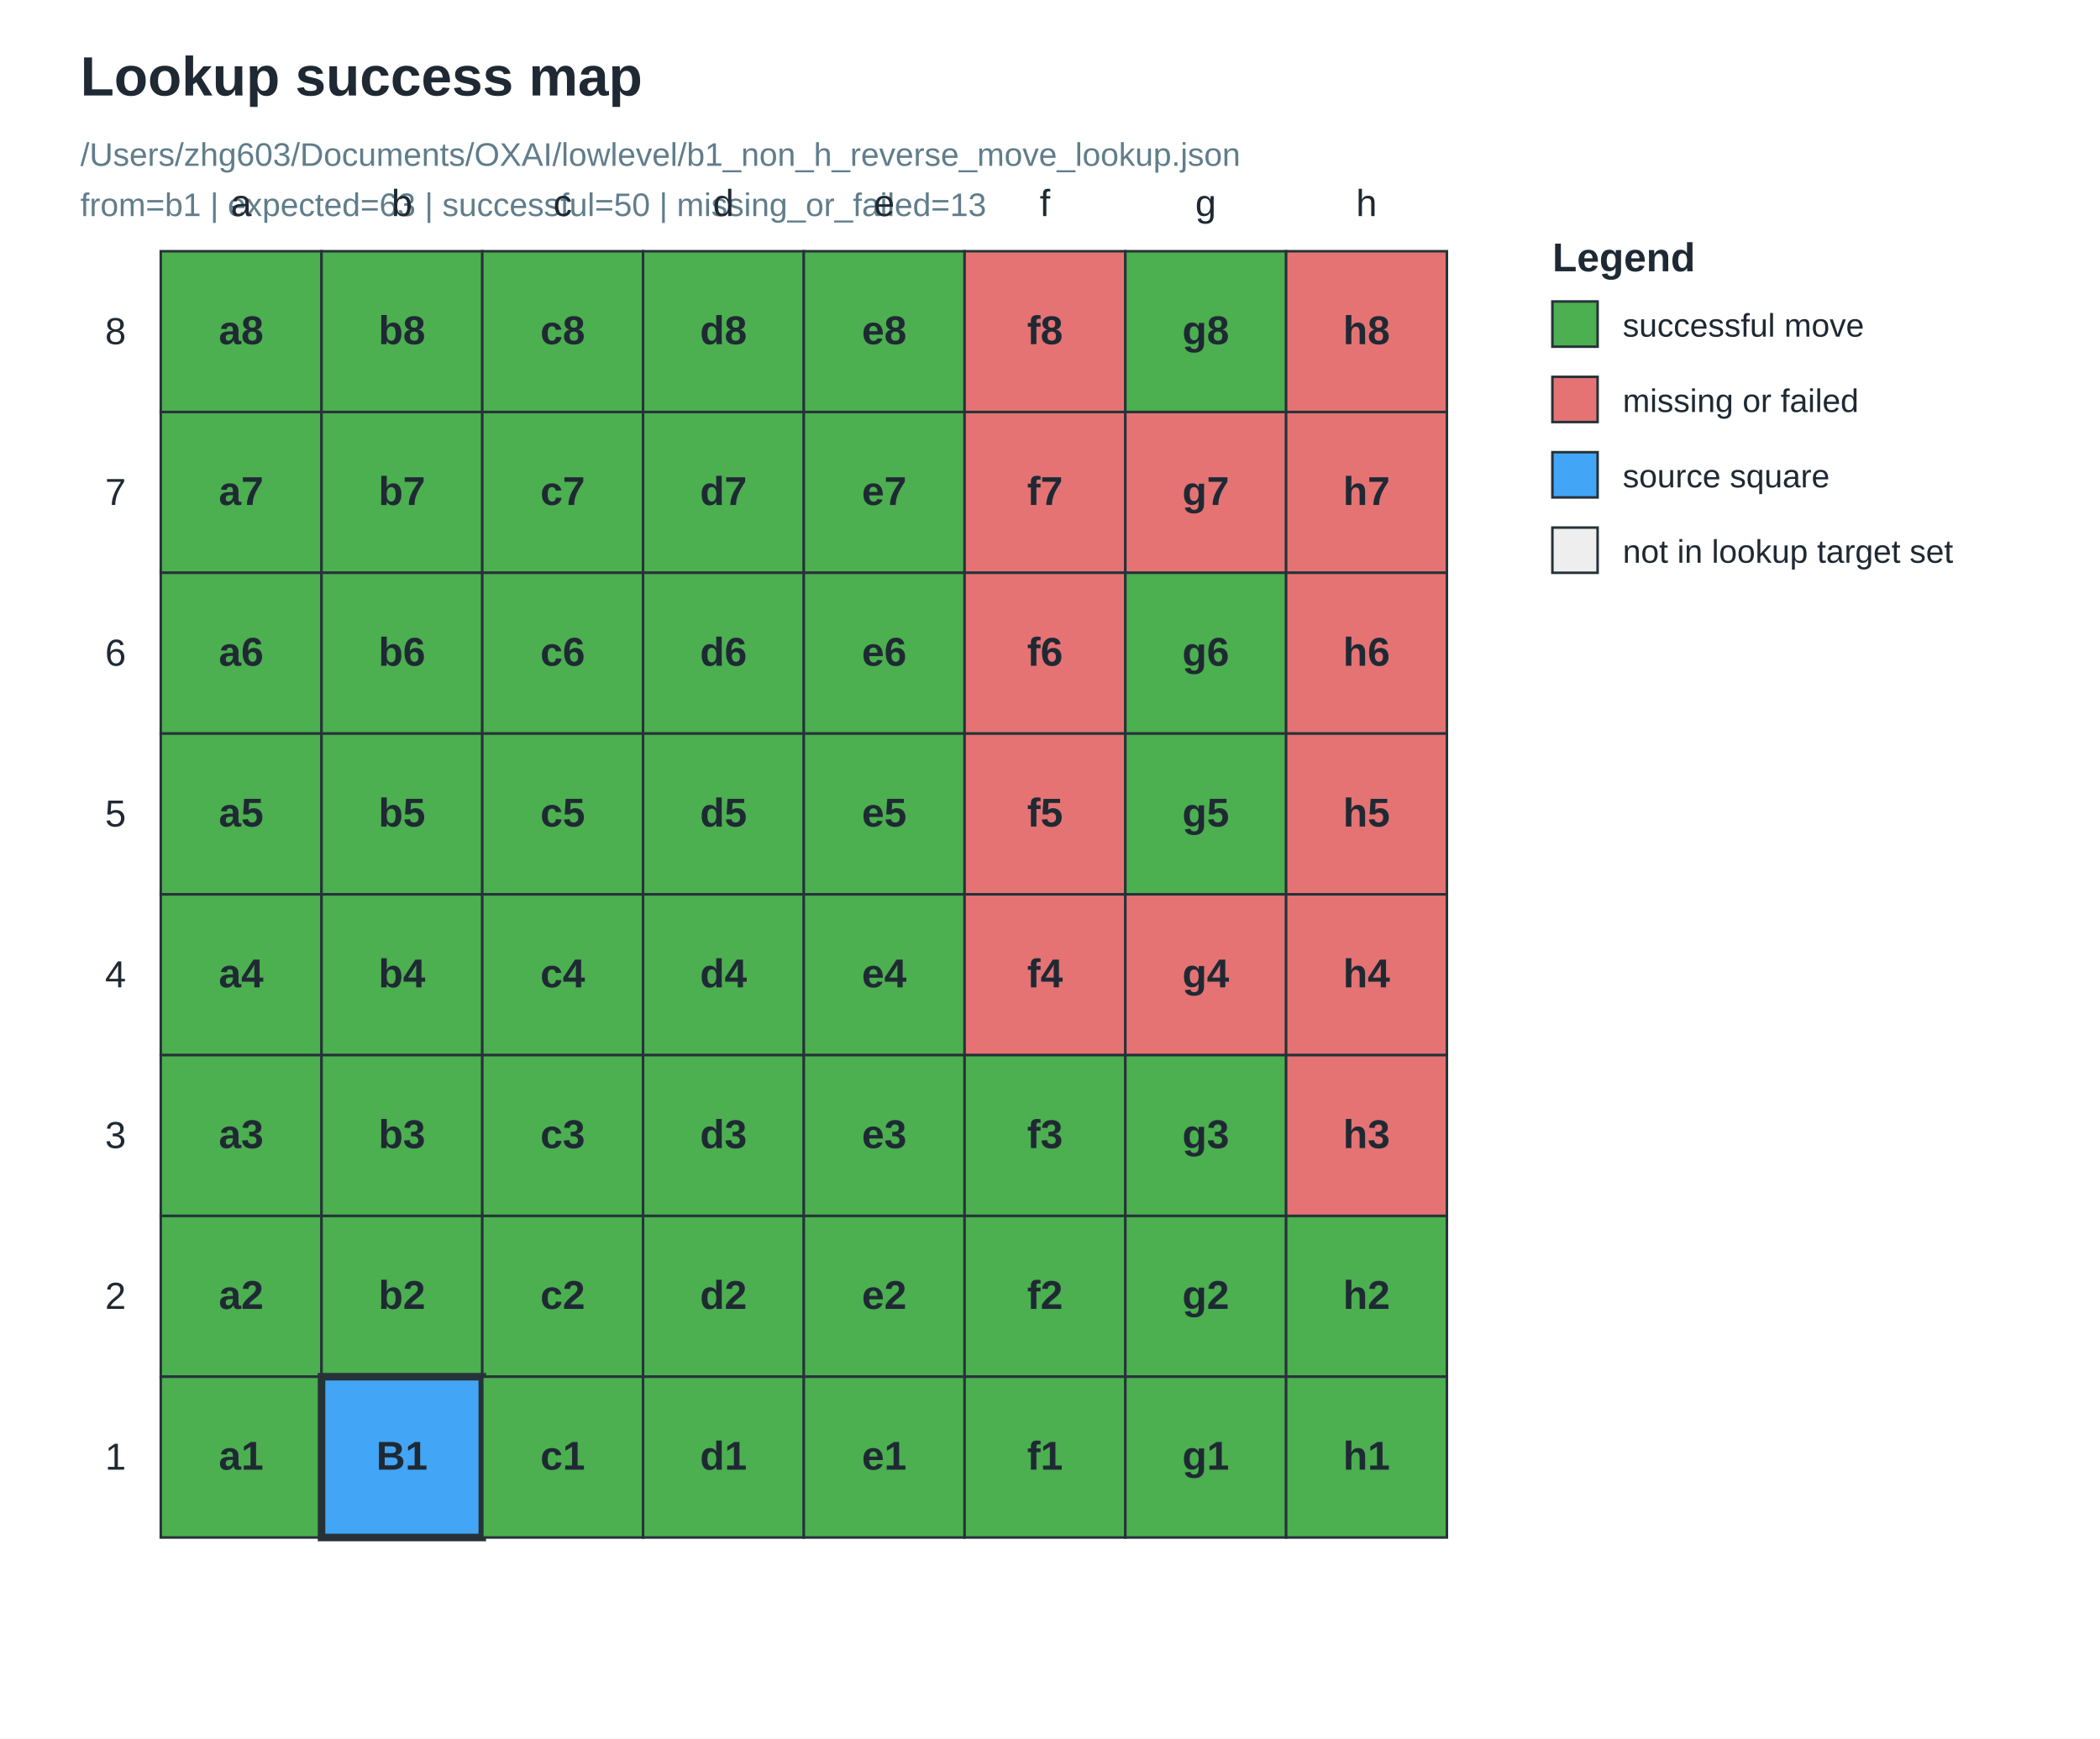
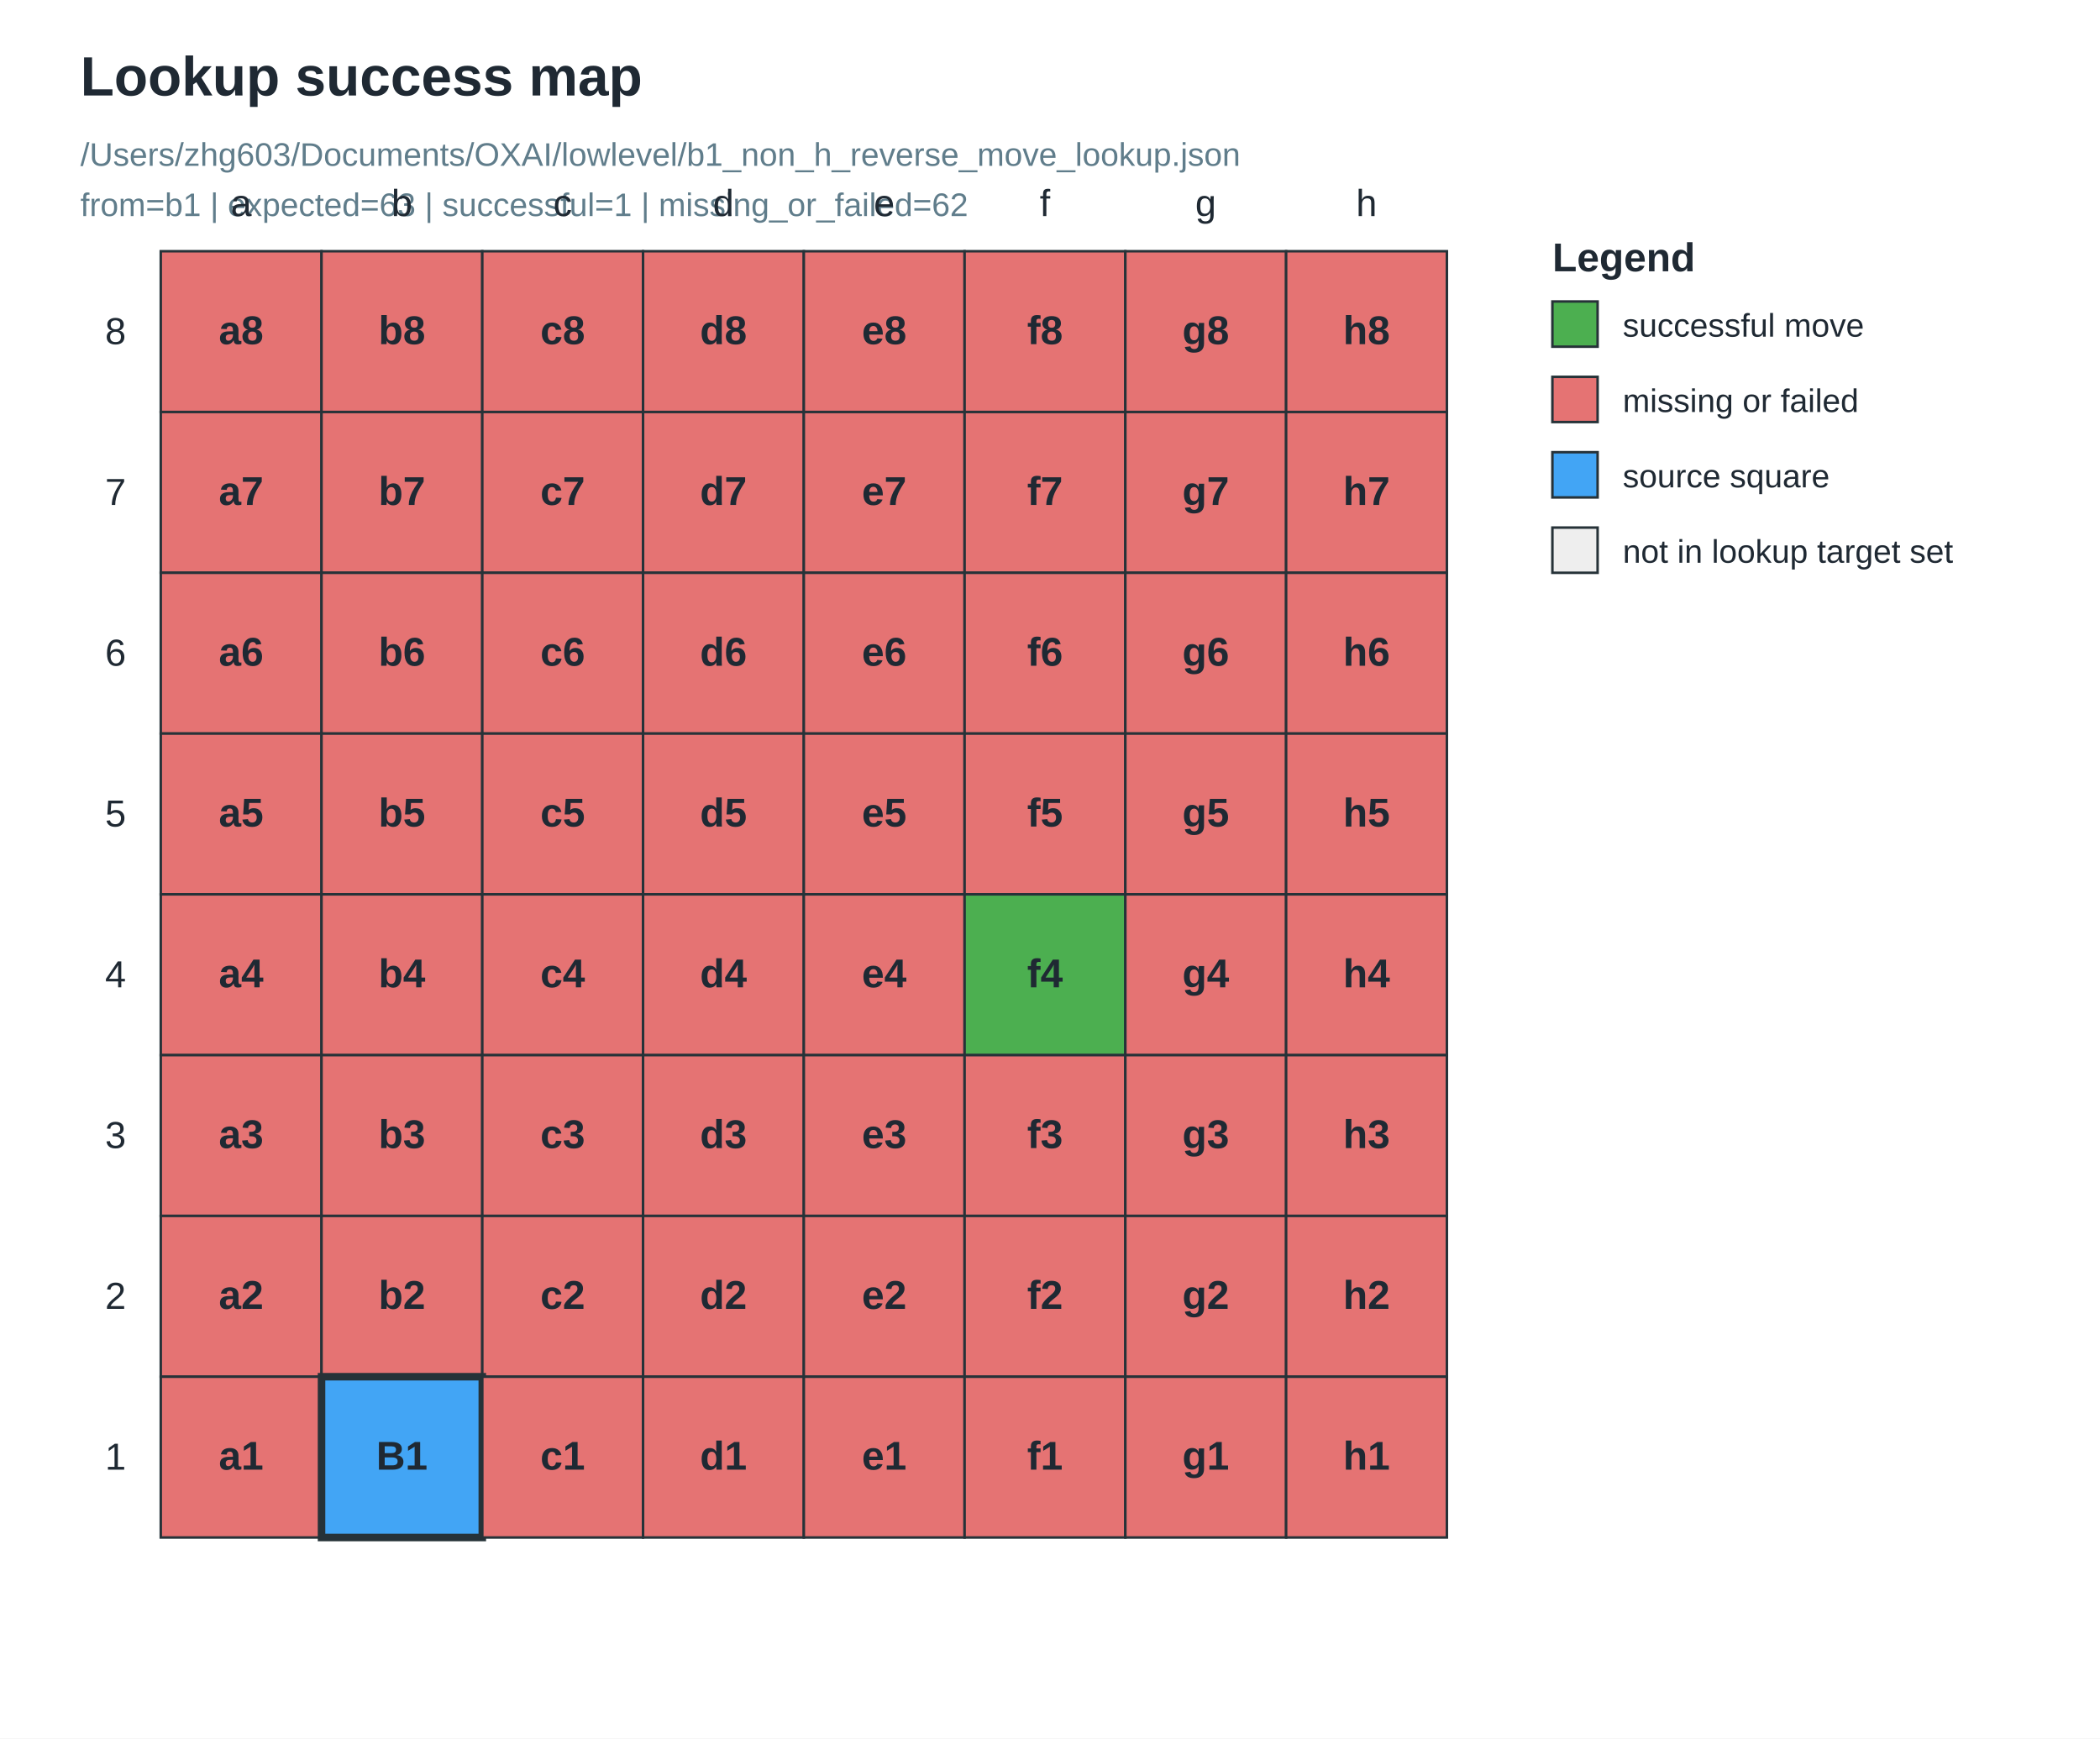
<svg xmlns="http://www.w3.org/2000/svg" width="836" height="692" viewBox="0 0 836 692">
  <rect width="100%" height="100%" fill="white" />
  <text x="32" y="38" font-family="Arial, sans-serif" font-size="22" font-weight="700" fill="#1f2933">Lookup success map</text>
  <text x="32" y="66" font-family="Arial, sans-serif" font-size="13" fill="#607d8b">/Users/zhg603/Documents/OXAI/lowlevel/b1_non_h_reverse_move_lookup.json</text>
-   <text x="32" y="86" font-family="Arial, sans-serif" font-size="13" fill="#607d8b">from=b1 | expected=63 | successful=50 | missing_or_failed=13</text>
+   <text x="32" y="86" font-family="Arial, sans-serif" font-size="13" fill="#607d8b">from=b1 | expected=63 | successful=1 | missing_or_failed=62</text>
  <text x="96.0" y="86" text-anchor="middle" font-family="Arial, sans-serif" font-size="15" fill="#1f2933">a</text>
  <text x="160.0" y="86" text-anchor="middle" font-family="Arial, sans-serif" font-size="15" fill="#1f2933">b</text>
  <text x="224.0" y="86" text-anchor="middle" font-family="Arial, sans-serif" font-size="15" fill="#1f2933">c</text>
  <text x="288.0" y="86" text-anchor="middle" font-family="Arial, sans-serif" font-size="15" fill="#1f2933">d</text>
  <text x="352.0" y="86" text-anchor="middle" font-family="Arial, sans-serif" font-size="15" fill="#1f2933">e</text>
  <text x="416.0" y="86" text-anchor="middle" font-family="Arial, sans-serif" font-size="15" fill="#1f2933">f</text>
  <text x="480.0" y="86" text-anchor="middle" font-family="Arial, sans-serif" font-size="15" fill="#1f2933">g</text>
  <text x="544.0" y="86" text-anchor="middle" font-family="Arial, sans-serif" font-size="15" fill="#1f2933">h</text>
  <text x="46" y="137.0" text-anchor="middle" font-family="Arial, sans-serif" font-size="15" fill="#1f2933">8</text>
  <text x="46" y="201.0" text-anchor="middle" font-family="Arial, sans-serif" font-size="15" fill="#1f2933">7</text>
  <text x="46" y="265.0" text-anchor="middle" font-family="Arial, sans-serif" font-size="15" fill="#1f2933">6</text>
  <text x="46" y="329.0" text-anchor="middle" font-family="Arial, sans-serif" font-size="15" fill="#1f2933">5</text>
  <text x="46" y="393.0" text-anchor="middle" font-family="Arial, sans-serif" font-size="15" fill="#1f2933">4</text>
  <text x="46" y="457.0" text-anchor="middle" font-family="Arial, sans-serif" font-size="15" fill="#1f2933">3</text>
  <text x="46" y="521.0" text-anchor="middle" font-family="Arial, sans-serif" font-size="15" fill="#1f2933">2</text>
  <text x="46" y="585.0" text-anchor="middle" font-family="Arial, sans-serif" font-size="15" fill="#1f2933">1</text>
-   <rect x="64" y="100" width="64" height="64" fill="#4caf50" stroke="#263238" stroke-width="1">
+   <rect x="64" y="100" width="64" height="64" fill="#e57373" stroke="#263238" stroke-width="1">
</rect>
  <text x="96.0" y="137.0" text-anchor="middle" font-family="Arial, sans-serif" font-size="16" font-weight="700" fill="#1f2933">a8</text>
-   <rect x="128" y="100" width="64" height="64" fill="#4caf50" stroke="#263238" stroke-width="1">
+   <rect x="128" y="100" width="64" height="64" fill="#e57373" stroke="#263238" stroke-width="1">
</rect>
  <text x="160.0" y="137.0" text-anchor="middle" font-family="Arial, sans-serif" font-size="16" font-weight="700" fill="#1f2933">b8</text>
-   <rect x="192" y="100" width="64" height="64" fill="#4caf50" stroke="#263238" stroke-width="1">
+   <rect x="192" y="100" width="64" height="64" fill="#e57373" stroke="#263238" stroke-width="1">
</rect>
  <text x="224.0" y="137.0" text-anchor="middle" font-family="Arial, sans-serif" font-size="16" font-weight="700" fill="#1f2933">c8</text>
-   <rect x="256" y="100" width="64" height="64" fill="#4caf50" stroke="#263238" stroke-width="1">
+   <rect x="256" y="100" width="64" height="64" fill="#e57373" stroke="#263238" stroke-width="1">
</rect>
  <text x="288.0" y="137.0" text-anchor="middle" font-family="Arial, sans-serif" font-size="16" font-weight="700" fill="#1f2933">d8</text>
-   <rect x="320" y="100" width="64" height="64" fill="#4caf50" stroke="#263238" stroke-width="1">
+   <rect x="320" y="100" width="64" height="64" fill="#e57373" stroke="#263238" stroke-width="1">
</rect>
  <text x="352.0" y="137.0" text-anchor="middle" font-family="Arial, sans-serif" font-size="16" font-weight="700" fill="#1f2933">e8</text>
  <rect x="384" y="100" width="64" height="64" fill="#e57373" stroke="#263238" stroke-width="1">
</rect>
  <text x="416.0" y="137.0" text-anchor="middle" font-family="Arial, sans-serif" font-size="16" font-weight="700" fill="#1f2933">f8</text>
-   <rect x="448" y="100" width="64" height="64" fill="#4caf50" stroke="#263238" stroke-width="1">
+   <rect x="448" y="100" width="64" height="64" fill="#e57373" stroke="#263238" stroke-width="1">
</rect>
  <text x="480.0" y="137.0" text-anchor="middle" font-family="Arial, sans-serif" font-size="16" font-weight="700" fill="#1f2933">g8</text>
  <rect x="512" y="100" width="64" height="64" fill="#e57373" stroke="#263238" stroke-width="1">
</rect>
  <text x="544.0" y="137.0" text-anchor="middle" font-family="Arial, sans-serif" font-size="16" font-weight="700" fill="#1f2933">h8</text>
-   <rect x="64" y="164" width="64" height="64" fill="#4caf50" stroke="#263238" stroke-width="1">
+   <rect x="64" y="164" width="64" height="64" fill="#e57373" stroke="#263238" stroke-width="1">
</rect>
  <text x="96.0" y="201.0" text-anchor="middle" font-family="Arial, sans-serif" font-size="16" font-weight="700" fill="#1f2933">a7</text>
-   <rect x="128" y="164" width="64" height="64" fill="#4caf50" stroke="#263238" stroke-width="1">
+   <rect x="128" y="164" width="64" height="64" fill="#e57373" stroke="#263238" stroke-width="1">
</rect>
  <text x="160.0" y="201.0" text-anchor="middle" font-family="Arial, sans-serif" font-size="16" font-weight="700" fill="#1f2933">b7</text>
-   <rect x="192" y="164" width="64" height="64" fill="#4caf50" stroke="#263238" stroke-width="1">
+   <rect x="192" y="164" width="64" height="64" fill="#e57373" stroke="#263238" stroke-width="1">
</rect>
  <text x="224.0" y="201.0" text-anchor="middle" font-family="Arial, sans-serif" font-size="16" font-weight="700" fill="#1f2933">c7</text>
-   <rect x="256" y="164" width="64" height="64" fill="#4caf50" stroke="#263238" stroke-width="1">
+   <rect x="256" y="164" width="64" height="64" fill="#e57373" stroke="#263238" stroke-width="1">
</rect>
  <text x="288.0" y="201.0" text-anchor="middle" font-family="Arial, sans-serif" font-size="16" font-weight="700" fill="#1f2933">d7</text>
-   <rect x="320" y="164" width="64" height="64" fill="#4caf50" stroke="#263238" stroke-width="1">
+   <rect x="320" y="164" width="64" height="64" fill="#e57373" stroke="#263238" stroke-width="1">
</rect>
  <text x="352.0" y="201.0" text-anchor="middle" font-family="Arial, sans-serif" font-size="16" font-weight="700" fill="#1f2933">e7</text>
  <rect x="384" y="164" width="64" height="64" fill="#e57373" stroke="#263238" stroke-width="1">
</rect>
  <text x="416.0" y="201.0" text-anchor="middle" font-family="Arial, sans-serif" font-size="16" font-weight="700" fill="#1f2933">f7</text>
  <rect x="448" y="164" width="64" height="64" fill="#e57373" stroke="#263238" stroke-width="1">
</rect>
  <text x="480.0" y="201.0" text-anchor="middle" font-family="Arial, sans-serif" font-size="16" font-weight="700" fill="#1f2933">g7</text>
  <rect x="512" y="164" width="64" height="64" fill="#e57373" stroke="#263238" stroke-width="1">
</rect>
  <text x="544.0" y="201.0" text-anchor="middle" font-family="Arial, sans-serif" font-size="16" font-weight="700" fill="#1f2933">h7</text>
-   <rect x="64" y="228" width="64" height="64" fill="#4caf50" stroke="#263238" stroke-width="1">
+   <rect x="64" y="228" width="64" height="64" fill="#e57373" stroke="#263238" stroke-width="1">
</rect>
  <text x="96.0" y="265.0" text-anchor="middle" font-family="Arial, sans-serif" font-size="16" font-weight="700" fill="#1f2933">a6</text>
-   <rect x="128" y="228" width="64" height="64" fill="#4caf50" stroke="#263238" stroke-width="1">
+   <rect x="128" y="228" width="64" height="64" fill="#e57373" stroke="#263238" stroke-width="1">
</rect>
  <text x="160.0" y="265.0" text-anchor="middle" font-family="Arial, sans-serif" font-size="16" font-weight="700" fill="#1f2933">b6</text>
-   <rect x="192" y="228" width="64" height="64" fill="#4caf50" stroke="#263238" stroke-width="1">
+   <rect x="192" y="228" width="64" height="64" fill="#e57373" stroke="#263238" stroke-width="1">
</rect>
  <text x="224.0" y="265.0" text-anchor="middle" font-family="Arial, sans-serif" font-size="16" font-weight="700" fill="#1f2933">c6</text>
-   <rect x="256" y="228" width="64" height="64" fill="#4caf50" stroke="#263238" stroke-width="1">
+   <rect x="256" y="228" width="64" height="64" fill="#e57373" stroke="#263238" stroke-width="1">
</rect>
  <text x="288.0" y="265.0" text-anchor="middle" font-family="Arial, sans-serif" font-size="16" font-weight="700" fill="#1f2933">d6</text>
-   <rect x="320" y="228" width="64" height="64" fill="#4caf50" stroke="#263238" stroke-width="1">
+   <rect x="320" y="228" width="64" height="64" fill="#e57373" stroke="#263238" stroke-width="1">
</rect>
  <text x="352.0" y="265.0" text-anchor="middle" font-family="Arial, sans-serif" font-size="16" font-weight="700" fill="#1f2933">e6</text>
  <rect x="384" y="228" width="64" height="64" fill="#e57373" stroke="#263238" stroke-width="1">
</rect>
  <text x="416.0" y="265.0" text-anchor="middle" font-family="Arial, sans-serif" font-size="16" font-weight="700" fill="#1f2933">f6</text>
-   <rect x="448" y="228" width="64" height="64" fill="#4caf50" stroke="#263238" stroke-width="1">
+   <rect x="448" y="228" width="64" height="64" fill="#e57373" stroke="#263238" stroke-width="1">
</rect>
  <text x="480.0" y="265.0" text-anchor="middle" font-family="Arial, sans-serif" font-size="16" font-weight="700" fill="#1f2933">g6</text>
  <rect x="512" y="228" width="64" height="64" fill="#e57373" stroke="#263238" stroke-width="1">
</rect>
  <text x="544.0" y="265.0" text-anchor="middle" font-family="Arial, sans-serif" font-size="16" font-weight="700" fill="#1f2933">h6</text>
-   <rect x="64" y="292" width="64" height="64" fill="#4caf50" stroke="#263238" stroke-width="1">
+   <rect x="64" y="292" width="64" height="64" fill="#e57373" stroke="#263238" stroke-width="1">
</rect>
  <text x="96.0" y="329.0" text-anchor="middle" font-family="Arial, sans-serif" font-size="16" font-weight="700" fill="#1f2933">a5</text>
-   <rect x="128" y="292" width="64" height="64" fill="#4caf50" stroke="#263238" stroke-width="1">
+   <rect x="128" y="292" width="64" height="64" fill="#e57373" stroke="#263238" stroke-width="1">
</rect>
  <text x="160.0" y="329.0" text-anchor="middle" font-family="Arial, sans-serif" font-size="16" font-weight="700" fill="#1f2933">b5</text>
-   <rect x="192" y="292" width="64" height="64" fill="#4caf50" stroke="#263238" stroke-width="1">
+   <rect x="192" y="292" width="64" height="64" fill="#e57373" stroke="#263238" stroke-width="1">
</rect>
  <text x="224.0" y="329.0" text-anchor="middle" font-family="Arial, sans-serif" font-size="16" font-weight="700" fill="#1f2933">c5</text>
-   <rect x="256" y="292" width="64" height="64" fill="#4caf50" stroke="#263238" stroke-width="1">
+   <rect x="256" y="292" width="64" height="64" fill="#e57373" stroke="#263238" stroke-width="1">
</rect>
  <text x="288.0" y="329.0" text-anchor="middle" font-family="Arial, sans-serif" font-size="16" font-weight="700" fill="#1f2933">d5</text>
-   <rect x="320" y="292" width="64" height="64" fill="#4caf50" stroke="#263238" stroke-width="1">
+   <rect x="320" y="292" width="64" height="64" fill="#e57373" stroke="#263238" stroke-width="1">
</rect>
  <text x="352.0" y="329.0" text-anchor="middle" font-family="Arial, sans-serif" font-size="16" font-weight="700" fill="#1f2933">e5</text>
  <rect x="384" y="292" width="64" height="64" fill="#e57373" stroke="#263238" stroke-width="1">
</rect>
  <text x="416.0" y="329.0" text-anchor="middle" font-family="Arial, sans-serif" font-size="16" font-weight="700" fill="#1f2933">f5</text>
-   <rect x="448" y="292" width="64" height="64" fill="#4caf50" stroke="#263238" stroke-width="1">
+   <rect x="448" y="292" width="64" height="64" fill="#e57373" stroke="#263238" stroke-width="1">
</rect>
  <text x="480.0" y="329.0" text-anchor="middle" font-family="Arial, sans-serif" font-size="16" font-weight="700" fill="#1f2933">g5</text>
  <rect x="512" y="292" width="64" height="64" fill="#e57373" stroke="#263238" stroke-width="1">
</rect>
  <text x="544.0" y="329.0" text-anchor="middle" font-family="Arial, sans-serif" font-size="16" font-weight="700" fill="#1f2933">h5</text>
-   <rect x="64" y="356" width="64" height="64" fill="#4caf50" stroke="#263238" stroke-width="1">
+   <rect x="64" y="356" width="64" height="64" fill="#e57373" stroke="#263238" stroke-width="1">
</rect>
  <text x="96.0" y="393.0" text-anchor="middle" font-family="Arial, sans-serif" font-size="16" font-weight="700" fill="#1f2933">a4</text>
-   <rect x="128" y="356" width="64" height="64" fill="#4caf50" stroke="#263238" stroke-width="1">
+   <rect x="128" y="356" width="64" height="64" fill="#e57373" stroke="#263238" stroke-width="1">
</rect>
  <text x="160.0" y="393.0" text-anchor="middle" font-family="Arial, sans-serif" font-size="16" font-weight="700" fill="#1f2933">b4</text>
-   <rect x="192" y="356" width="64" height="64" fill="#4caf50" stroke="#263238" stroke-width="1">
+   <rect x="192" y="356" width="64" height="64" fill="#e57373" stroke="#263238" stroke-width="1">
</rect>
  <text x="224.0" y="393.0" text-anchor="middle" font-family="Arial, sans-serif" font-size="16" font-weight="700" fill="#1f2933">c4</text>
-   <rect x="256" y="356" width="64" height="64" fill="#4caf50" stroke="#263238" stroke-width="1">
+   <rect x="256" y="356" width="64" height="64" fill="#e57373" stroke="#263238" stroke-width="1">
</rect>
  <text x="288.0" y="393.0" text-anchor="middle" font-family="Arial, sans-serif" font-size="16" font-weight="700" fill="#1f2933">d4</text>
-   <rect x="320" y="356" width="64" height="64" fill="#4caf50" stroke="#263238" stroke-width="1">
+   <rect x="320" y="356" width="64" height="64" fill="#e57373" stroke="#263238" stroke-width="1">
</rect>
  <text x="352.0" y="393.0" text-anchor="middle" font-family="Arial, sans-serif" font-size="16" font-weight="700" fill="#1f2933">e4</text>
-   <rect x="384" y="356" width="64" height="64" fill="#e57373" stroke="#263238" stroke-width="1">
+   <rect x="384" y="356" width="64" height="64" fill="#4caf50" stroke="#263238" stroke-width="1">
</rect>
  <text x="416.0" y="393.0" text-anchor="middle" font-family="Arial, sans-serif" font-size="16" font-weight="700" fill="#1f2933">f4</text>
  <rect x="448" y="356" width="64" height="64" fill="#e57373" stroke="#263238" stroke-width="1">
</rect>
  <text x="480.0" y="393.0" text-anchor="middle" font-family="Arial, sans-serif" font-size="16" font-weight="700" fill="#1f2933">g4</text>
  <rect x="512" y="356" width="64" height="64" fill="#e57373" stroke="#263238" stroke-width="1">
</rect>
  <text x="544.0" y="393.0" text-anchor="middle" font-family="Arial, sans-serif" font-size="16" font-weight="700" fill="#1f2933">h4</text>
-   <rect x="64" y="420" width="64" height="64" fill="#4caf50" stroke="#263238" stroke-width="1">
+   <rect x="64" y="420" width="64" height="64" fill="#e57373" stroke="#263238" stroke-width="1">
</rect>
  <text x="96.0" y="457.0" text-anchor="middle" font-family="Arial, sans-serif" font-size="16" font-weight="700" fill="#1f2933">a3</text>
-   <rect x="128" y="420" width="64" height="64" fill="#4caf50" stroke="#263238" stroke-width="1">
+   <rect x="128" y="420" width="64" height="64" fill="#e57373" stroke="#263238" stroke-width="1">
</rect>
  <text x="160.0" y="457.0" text-anchor="middle" font-family="Arial, sans-serif" font-size="16" font-weight="700" fill="#1f2933">b3</text>
-   <rect x="192" y="420" width="64" height="64" fill="#4caf50" stroke="#263238" stroke-width="1">
+   <rect x="192" y="420" width="64" height="64" fill="#e57373" stroke="#263238" stroke-width="1">
</rect>
  <text x="224.0" y="457.0" text-anchor="middle" font-family="Arial, sans-serif" font-size="16" font-weight="700" fill="#1f2933">c3</text>
-   <rect x="256" y="420" width="64" height="64" fill="#4caf50" stroke="#263238" stroke-width="1">
+   <rect x="256" y="420" width="64" height="64" fill="#e57373" stroke="#263238" stroke-width="1">
</rect>
  <text x="288.0" y="457.0" text-anchor="middle" font-family="Arial, sans-serif" font-size="16" font-weight="700" fill="#1f2933">d3</text>
-   <rect x="320" y="420" width="64" height="64" fill="#4caf50" stroke="#263238" stroke-width="1">
+   <rect x="320" y="420" width="64" height="64" fill="#e57373" stroke="#263238" stroke-width="1">
</rect>
  <text x="352.0" y="457.0" text-anchor="middle" font-family="Arial, sans-serif" font-size="16" font-weight="700" fill="#1f2933">e3</text>
-   <rect x="384" y="420" width="64" height="64" fill="#4caf50" stroke="#263238" stroke-width="1">
+   <rect x="384" y="420" width="64" height="64" fill="#e57373" stroke="#263238" stroke-width="1">
</rect>
  <text x="416.0" y="457.0" text-anchor="middle" font-family="Arial, sans-serif" font-size="16" font-weight="700" fill="#1f2933">f3</text>
-   <rect x="448" y="420" width="64" height="64" fill="#4caf50" stroke="#263238" stroke-width="1">
+   <rect x="448" y="420" width="64" height="64" fill="#e57373" stroke="#263238" stroke-width="1">
</rect>
  <text x="480.0" y="457.0" text-anchor="middle" font-family="Arial, sans-serif" font-size="16" font-weight="700" fill="#1f2933">g3</text>
  <rect x="512" y="420" width="64" height="64" fill="#e57373" stroke="#263238" stroke-width="1">
</rect>
  <text x="544.0" y="457.0" text-anchor="middle" font-family="Arial, sans-serif" font-size="16" font-weight="700" fill="#1f2933">h3</text>
-   <rect x="64" y="484" width="64" height="64" fill="#4caf50" stroke="#263238" stroke-width="1">
+   <rect x="64" y="484" width="64" height="64" fill="#e57373" stroke="#263238" stroke-width="1">
</rect>
  <text x="96.0" y="521.0" text-anchor="middle" font-family="Arial, sans-serif" font-size="16" font-weight="700" fill="#1f2933">a2</text>
-   <rect x="128" y="484" width="64" height="64" fill="#4caf50" stroke="#263238" stroke-width="1">
+   <rect x="128" y="484" width="64" height="64" fill="#e57373" stroke="#263238" stroke-width="1">
</rect>
  <text x="160.0" y="521.0" text-anchor="middle" font-family="Arial, sans-serif" font-size="16" font-weight="700" fill="#1f2933">b2</text>
-   <rect x="192" y="484" width="64" height="64" fill="#4caf50" stroke="#263238" stroke-width="1">
+   <rect x="192" y="484" width="64" height="64" fill="#e57373" stroke="#263238" stroke-width="1">
</rect>
  <text x="224.0" y="521.0" text-anchor="middle" font-family="Arial, sans-serif" font-size="16" font-weight="700" fill="#1f2933">c2</text>
-   <rect x="256" y="484" width="64" height="64" fill="#4caf50" stroke="#263238" stroke-width="1">
+   <rect x="256" y="484" width="64" height="64" fill="#e57373" stroke="#263238" stroke-width="1">
</rect>
  <text x="288.0" y="521.0" text-anchor="middle" font-family="Arial, sans-serif" font-size="16" font-weight="700" fill="#1f2933">d2</text>
-   <rect x="320" y="484" width="64" height="64" fill="#4caf50" stroke="#263238" stroke-width="1">
+   <rect x="320" y="484" width="64" height="64" fill="#e57373" stroke="#263238" stroke-width="1">
</rect>
  <text x="352.0" y="521.0" text-anchor="middle" font-family="Arial, sans-serif" font-size="16" font-weight="700" fill="#1f2933">e2</text>
-   <rect x="384" y="484" width="64" height="64" fill="#4caf50" stroke="#263238" stroke-width="1">
+   <rect x="384" y="484" width="64" height="64" fill="#e57373" stroke="#263238" stroke-width="1">
</rect>
  <text x="416.0" y="521.0" text-anchor="middle" font-family="Arial, sans-serif" font-size="16" font-weight="700" fill="#1f2933">f2</text>
-   <rect x="448" y="484" width="64" height="64" fill="#4caf50" stroke="#263238" stroke-width="1">
+   <rect x="448" y="484" width="64" height="64" fill="#e57373" stroke="#263238" stroke-width="1">
</rect>
  <text x="480.0" y="521.0" text-anchor="middle" font-family="Arial, sans-serif" font-size="16" font-weight="700" fill="#1f2933">g2</text>
-   <rect x="512" y="484" width="64" height="64" fill="#4caf50" stroke="#263238" stroke-width="1">
+   <rect x="512" y="484" width="64" height="64" fill="#e57373" stroke="#263238" stroke-width="1">
</rect>
  <text x="544.0" y="521.0" text-anchor="middle" font-family="Arial, sans-serif" font-size="16" font-weight="700" fill="#1f2933">h2</text>
-   <rect x="64" y="548" width="64" height="64" fill="#4caf50" stroke="#263238" stroke-width="1">
+   <rect x="64" y="548" width="64" height="64" fill="#e57373" stroke="#263238" stroke-width="1">
</rect>
  <text x="96.0" y="585.0" text-anchor="middle" font-family="Arial, sans-serif" font-size="16" font-weight="700" fill="#1f2933">a1</text>
  <rect x="128" y="548" width="64" height="64" fill="#42a5f5" stroke="#263238" stroke-width="3">
</rect>
  <text x="160.0" y="585.0" text-anchor="middle" font-family="Arial, sans-serif" font-size="16" font-weight="700" fill="#1f2933">B1</text>
-   <rect x="192" y="548" width="64" height="64" fill="#4caf50" stroke="#263238" stroke-width="1">
+   <rect x="192" y="548" width="64" height="64" fill="#e57373" stroke="#263238" stroke-width="1">
</rect>
  <text x="224.0" y="585.0" text-anchor="middle" font-family="Arial, sans-serif" font-size="16" font-weight="700" fill="#1f2933">c1</text>
-   <rect x="256" y="548" width="64" height="64" fill="#4caf50" stroke="#263238" stroke-width="1">
+   <rect x="256" y="548" width="64" height="64" fill="#e57373" stroke="#263238" stroke-width="1">
</rect>
  <text x="288.0" y="585.0" text-anchor="middle" font-family="Arial, sans-serif" font-size="16" font-weight="700" fill="#1f2933">d1</text>
-   <rect x="320" y="548" width="64" height="64" fill="#4caf50" stroke="#263238" stroke-width="1">
+   <rect x="320" y="548" width="64" height="64" fill="#e57373" stroke="#263238" stroke-width="1">
</rect>
  <text x="352.0" y="585.0" text-anchor="middle" font-family="Arial, sans-serif" font-size="16" font-weight="700" fill="#1f2933">e1</text>
-   <rect x="384" y="548" width="64" height="64" fill="#4caf50" stroke="#263238" stroke-width="1">
+   <rect x="384" y="548" width="64" height="64" fill="#e57373" stroke="#263238" stroke-width="1">
</rect>
  <text x="416.0" y="585.0" text-anchor="middle" font-family="Arial, sans-serif" font-size="16" font-weight="700" fill="#1f2933">f1</text>
-   <rect x="448" y="548" width="64" height="64" fill="#4caf50" stroke="#263238" stroke-width="1">
+   <rect x="448" y="548" width="64" height="64" fill="#e57373" stroke="#263238" stroke-width="1">
</rect>
  <text x="480.0" y="585.0" text-anchor="middle" font-family="Arial, sans-serif" font-size="16" font-weight="700" fill="#1f2933">g1</text>
-   <rect x="512" y="548" width="64" height="64" fill="#4caf50" stroke="#263238" stroke-width="1">
+   <rect x="512" y="548" width="64" height="64" fill="#e57373" stroke="#263238" stroke-width="1">
</rect>
  <text x="544.0" y="585.0" text-anchor="middle" font-family="Arial, sans-serif" font-size="16" font-weight="700" fill="#1f2933">h1</text>
  <text x="618" y="108" font-family="Arial, sans-serif" font-size="16" font-weight="700" fill="#1f2933">Legend</text>
  <rect x="618" y="120" width="18" height="18" fill="#4caf50" stroke="#263238" stroke-width="1" />
  <text x="646" y="134" font-family="Arial, sans-serif" font-size="13" fill="#1f2933">successful move</text>
  <rect x="618" y="150" width="18" height="18" fill="#e57373" stroke="#263238" stroke-width="1" />
  <text x="646" y="164" font-family="Arial, sans-serif" font-size="13" fill="#1f2933">missing or failed</text>
  <rect x="618" y="180" width="18" height="18" fill="#42a5f5" stroke="#263238" stroke-width="1" />
  <text x="646" y="194" font-family="Arial, sans-serif" font-size="13" fill="#1f2933">source square</text>
  <rect x="618" y="210" width="18" height="18" fill="#eeeeee" stroke="#263238" stroke-width="1" />
  <text x="646" y="224" font-family="Arial, sans-serif" font-size="13" fill="#1f2933">not in lookup target set</text>
</svg>
